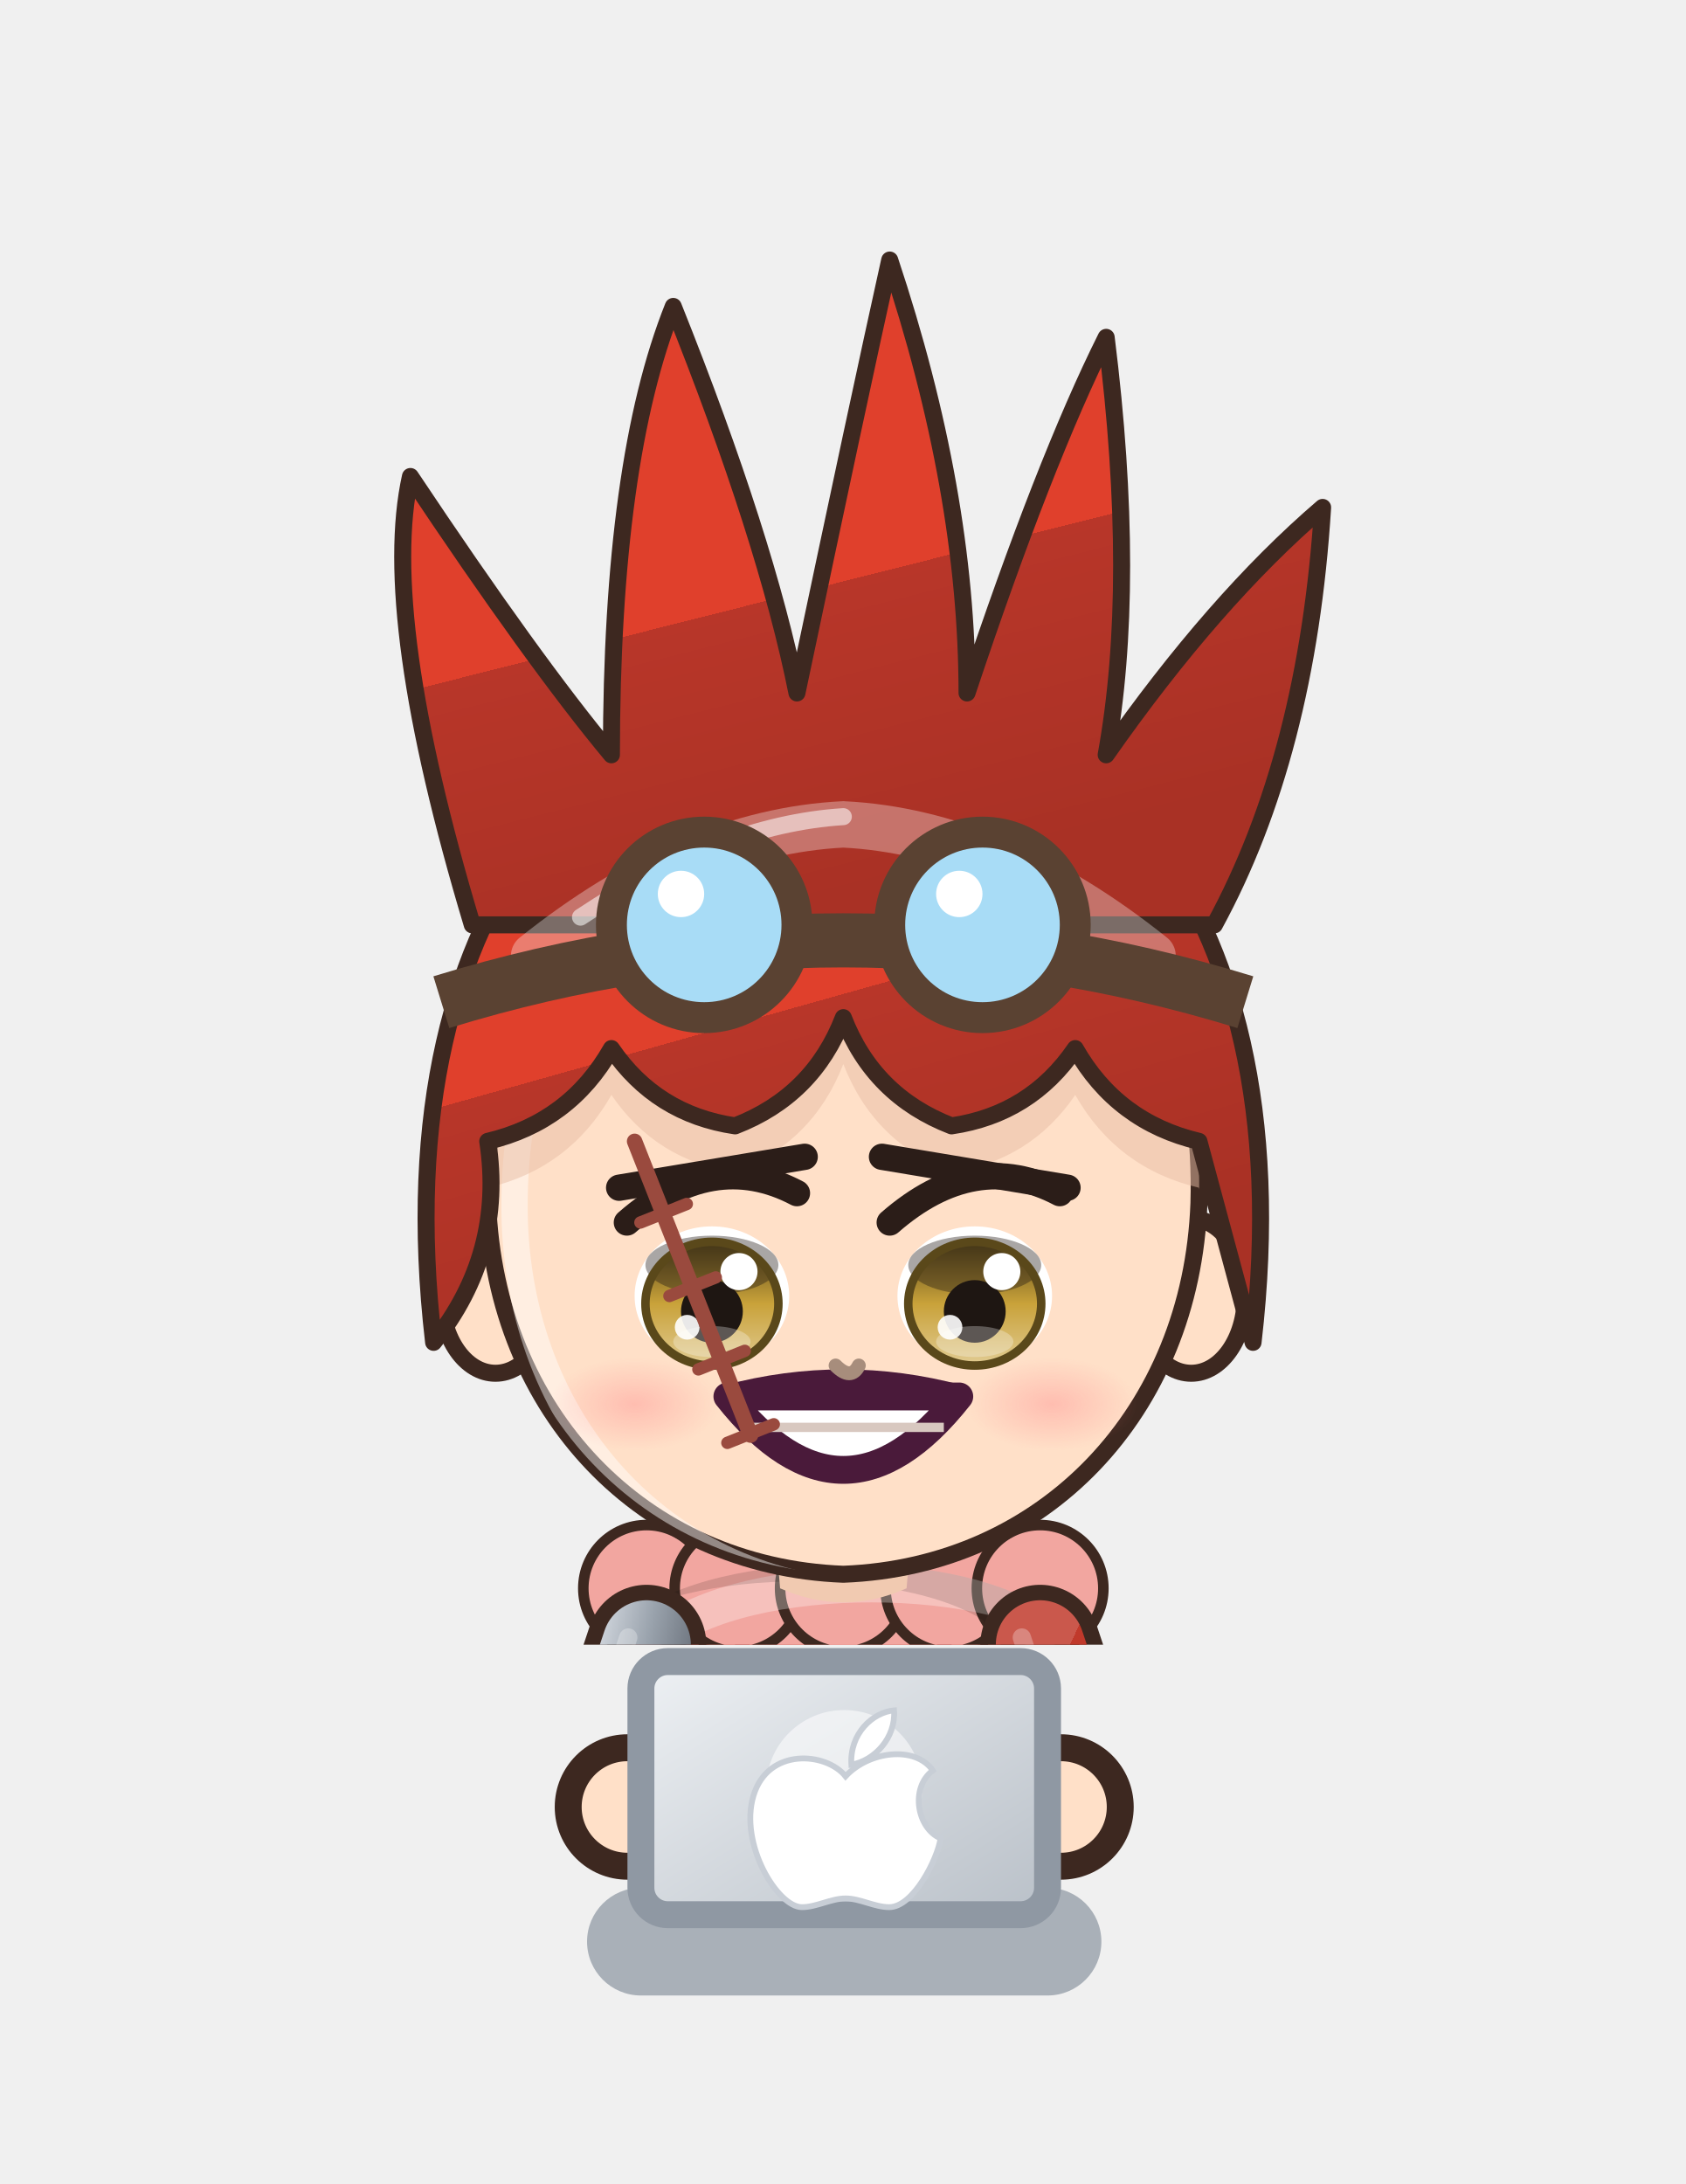
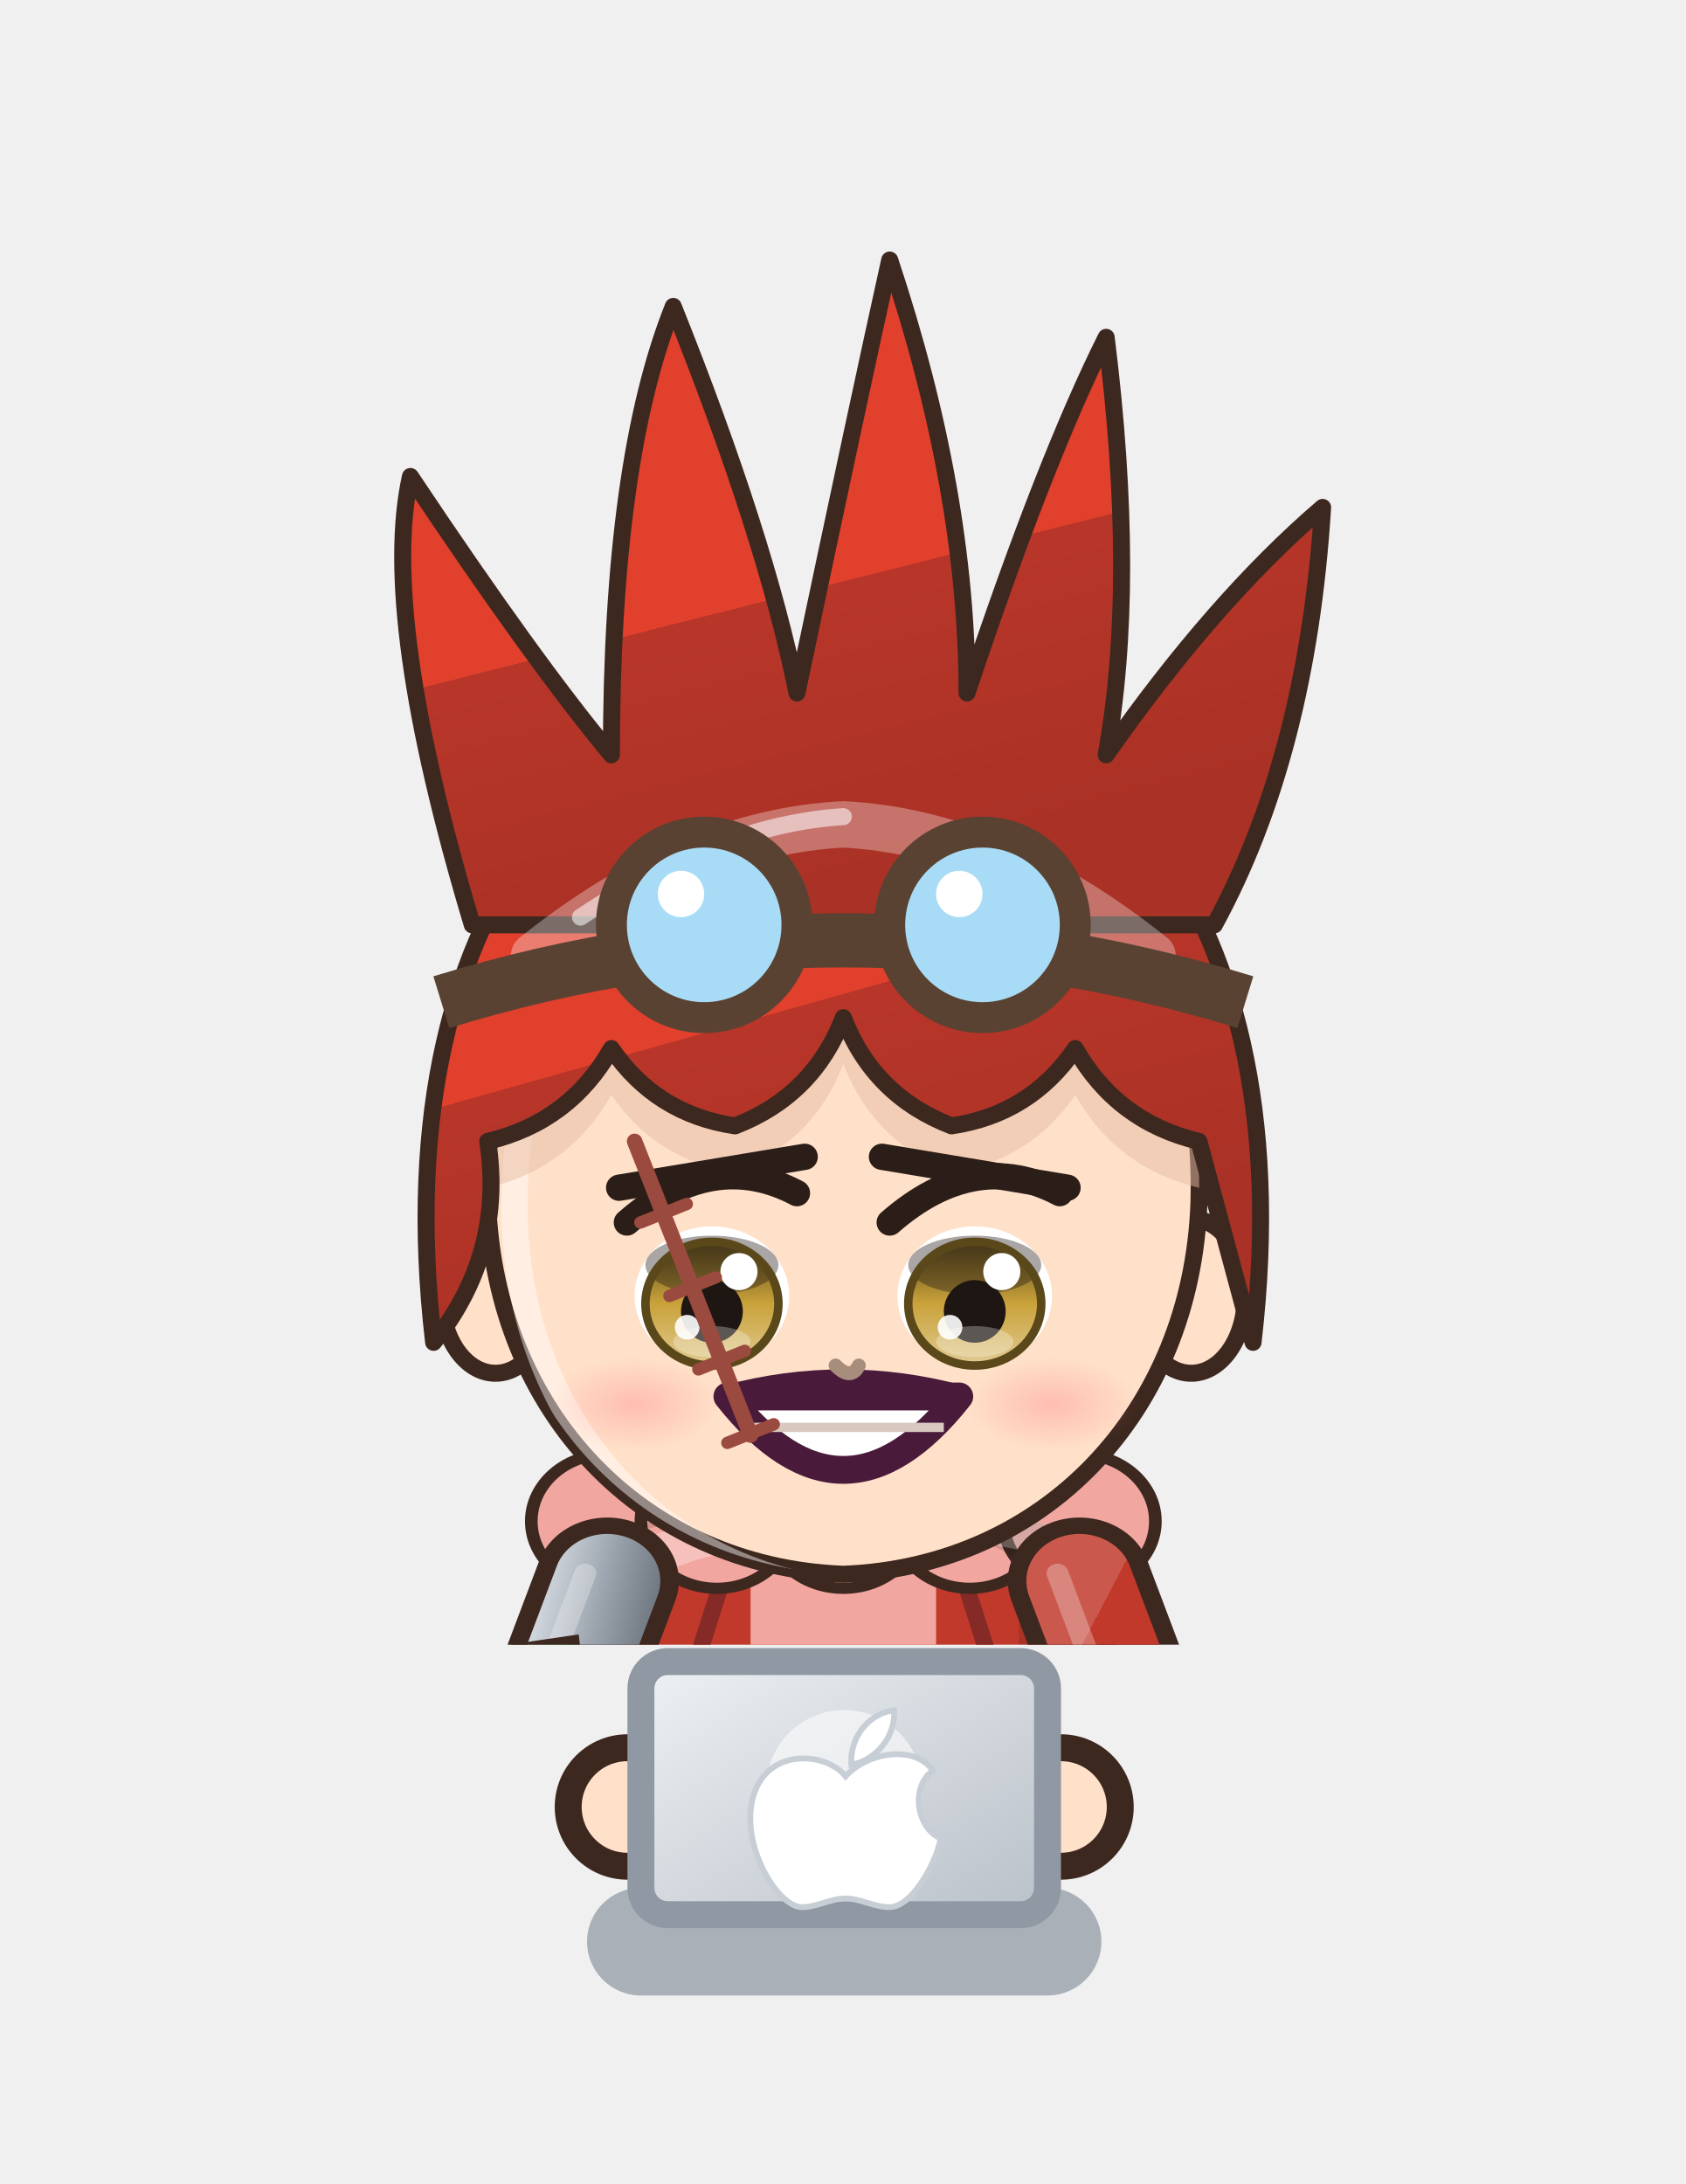
<svg xmlns="http://www.w3.org/2000/svg" viewBox="972.4 332.9 62.6 81.1" width="62.6" height="81.1">
  <svg x="972.4" y="332.9" viewBox="-120 -180 240 234.02" width="62.634" height="61.073">
    <defs>
      <linearGradient id="hair105" x1="0" y1="0" x2=".35" y2="1">
        <stop offset="0" stop-color="#e45e4d" />
        <stop offset=".16" stop-color="#e45e4d" />
        <stop offset=".16" stop-color="#e0402c" />
        <stop offset=".58" stop-color="#e0402c" />
        <stop offset=".58" stop-color="#b83629" />
        <stop offset="1" stop-color="#a93125" />
      </linearGradient>
      <radialGradient id="skin105" cx=".4" cy=".32" r=".85">
        <stop offset="0" stop-color="#ffe0c8" />
        <stop offset=".84" stop-color="#ffe0c8" />
        <stop offset=".84" stop-color="#f1cab1" />
        <stop offset="1" stop-color="#f1cab1" />
      </radialGradient>
      <linearGradient id="cloth105" x1="0" y1="0" x2=".45" y2="1">
        <stop offset="0" stop-color="#ca584c" />
        <stop offset=".16" stop-color="#ca584c" />
        <stop offset=".16" stop-color="#c0392b" />
        <stop offset=".6" stop-color="#c0392b" />
        <stop offset=".6" stop-color="#a23129" />
        <stop offset="1" stop-color="#952d25" />
      </linearGradient>
      <linearGradient id="iris105" x1="0" y1="0" x2="0" y2="1">
        <stop offset="0" stop-color="#5a481a" />
        <stop offset=".5" stop-color="#c9a23a" />
        <stop offset="1" stop-color="#e1cb92" />
      </linearGradient>
      <linearGradient id="gold105" x1="0" y1="0" x2="1" y2="1">
        <stop offset="0" stop-color="#f6d27a" />
        <stop offset=".55" stop-color="#d9a63a" />
        <stop offset="1" stop-color="#a8761e" />
      </linearGradient>
      <linearGradient id="steel105" x1="0" y1="0" x2="1" y2="1">
        <stop offset="0" stop-color="#e4e8ee" />
        <stop offset=".5" stop-color="#9aa3ad" />
        <stop offset="1" stop-color="#5a606a" />
      </linearGradient>
      <linearGradient id="beard105" x1="0" y1="0" x2="0" y2="1">
        <stop offset="0" stop-color="#e6e6ea" />
        <stop offset="1" stop-color="#b8b8c2" />
      </linearGradient>
      <radialGradient id="hawkiris105" cx=".45" cy=".4" r=".7">
        <stop offset="0" stop-color="#ffe27a" />
        <stop offset=".6" stop-color="#e8a52a" />
        <stop offset="1" stop-color="#9a5a12" />
      </radialGradient>
      <linearGradient id="straw105" x1="0" y1="0" x2=".3" y2="1">
        <stop offset="0" stop-color="#ffe7aa" />
        <stop offset=".16" stop-color="#ffe7aa" />
        <stop offset=".16" stop-color="#ffe39a" />
        <stop offset=".58" stop-color="#ffe39a" />
        <stop offset=".58" stop-color="#e9b456" />
        <stop offset="1" stop-color="#d6a54f" />
      </linearGradient>
      <radialGradient id="blush105">
        <stop offset="0" stop-color="#ff7f86" stop-opacity=".9" />
        <stop offset="1" stop-color="#ff7f86" stop-opacity="0" />
      </radialGradient>
      <clipPath id="face105">
        <path d="M -46,-4 C -47,-38 -25,-55 0,-55 C 25,-55 47,-38 46,-4 C 45,23 26,43 0,44 C -26,43 -45,23 -46,-4 Z" />
      </clipPath>
      <clipPath id="torso105">
        <path d="M -30,50 C -34,68 -28,94 -26,124 L 26,124 C 28,94 34,68 30,50 C 18,40 -18,40 -30,50 Z" />
      </clipPath>
    </defs>
    <ellipse cx="0" cy="208" rx="42" ry="7" fill="#000000" opacity=".16" />
    <g transform="translate(0,44.0) scale(1.100) translate(0,-44)" />
-     <g transform="translate(0,205) scale(1,1) translate(0,-205)">
+     <g transform="translate(0,205) scale(1.2,1.06) translate(0,-205)">
      <path d="M -23.5,118 Q -24.5,160.0 -20.5,202 L -5.5,202 Q -1.5,160.0 -2.5,118 Z" fill="#2b2a38" stroke="#3d2820" stroke-width="2.2" stroke-linejoin="round" />
      <path d="M -9,124 Q -8,160 -10,196" stroke="#000000" stroke-width="4.5" fill="none" opacity=".14" stroke-linecap="round" />
      <path d="M -18,126 Q -19,150 -18,170" stroke="#ffffff" stroke-width="2" fill="none" opacity=".22" stroke-linecap="round" />
      <ellipse cx="-13" cy="205" rx="14" ry="7" fill="#3a2a24" stroke="#3d2820" stroke-width="2.2" stroke-linejoin="round" />
      <ellipse cx="-17" cy="202.5" rx="5" ry="2" fill="#ffffff" opacity=".35" />
      <path d="M 2.5,118 Q 1.5,160.0 5.5,202 L 20.5,202 Q 24.5,160.0 23.5,118 Z" fill="#2b2a38" stroke="#3d2820" stroke-width="2.2" stroke-linejoin="round" />
      <path d="M 17,124 Q 18,160 16,196" stroke="#000000" stroke-width="4.5" fill="none" opacity=".14" stroke-linecap="round" />
      <path d="M 8,126 Q 7,150 8,170" stroke="#ffffff" stroke-width="2" fill="none" opacity=".22" stroke-linecap="round" />
      <ellipse cx="13" cy="205" rx="14" ry="7" fill="#3a2a24" stroke="#3d2820" stroke-width="2.2" stroke-linejoin="round" />
      <ellipse cx="9" cy="202.5" rx="5" ry="2" fill="#ffffff" opacity=".35" />
      <path d="M -30,50 C -34,68 -28,94 -26,124 L 26,124 C 28,94 34,68 30,50 C 18,40 -18,40 -30,50 Z" fill="url(#cloth105)" stroke="#3d2820" stroke-width="2.2" stroke-linejoin="round" />
      <path d="M -11,42 L 11,42 L 11,124 L -11,124 Z" fill="#f2a6a0" />
      <path d="M -11,42 L -20,74 L -11,124 M 11,42 L 20,74 L 11,124" stroke="#852a27" stroke-width="2" fill="none" />
      <circle cx="-28" cy="46" r="9" fill="#f2a6a0" stroke="#3d2820" stroke-width="1.5" />
      <circle cx="-15" cy="46" r="9" fill="#f2a6a0" stroke="#3d2820" stroke-width="1.5" />
      <circle cx="0" cy="46" r="9" fill="#f2a6a0" stroke="#3d2820" stroke-width="1.5" />
      <circle cx="15" cy="46" r="9" fill="#f2a6a0" stroke="#3d2820" stroke-width="1.5" />
      <circle cx="28" cy="46" r="9" fill="#f2a6a0" stroke="#3d2820" stroke-width="1.5" />
      <g clip-path="url(#torso105)">
        <path d="M -30,50 C -34,68 -28,94 -26,124 L 26,124 C 28,94 34,68 30,50 C 18,40 -18,40 -30,50 Z" transform="translate(4,3)" fill="none" stroke="#ffffff" stroke-width="5" opacity=".3" />
        <path d="M -30,50 C -34,68 -28,94 -26,124 L 26,124 C 28,94 34,68 30,50 C 18,40 -18,40 -30,50 Z" transform="translate(-6,-2)" fill="none" stroke="#000000" stroke-width="9" opacity=".13" />
      </g>
      <path d="M -27,112 L -36,176 L -10,176 L -9,118 Z M 27,112 L 36,176 L 10,176 L 9,118 Z" fill="url(#cloth105)" stroke="#3d2820" stroke-width="2.2" stroke-linejoin="round" />
      <path d="M -28,54 L -38,84 L -31,102" stroke="#3d2820" stroke-width="17" fill="none" stroke-linecap="round" stroke-linejoin="round" />
      <path d="M -28,54 L -38,84 L -31,102" stroke="url(#steel105)" stroke-width="12.6" fill="none" stroke-linecap="round" stroke-linejoin="round" />
      <path d="M -28,54 L -38,84 L -31,102" transform="translate(-2.6,-1)" stroke="#ffffff" stroke-width="2.6" fill="none" stroke-linecap="round" stroke-linejoin="round" opacity=".28" />
      <circle cx="-28.8" cy="66.0" r="1.8" fill="#5a606a" />
      <circle cx="-29.5" cy="78.0" r="1.8" fill="#5a606a" />
      <circle cx="-30.2" cy="90.0" r="1.8" fill="#5a606a" />
      <path d="M 28,54 L 38,84 L 31,102" stroke="#3d2820" stroke-width="17" fill="none" stroke-linecap="round" stroke-linejoin="round" />
      <path d="M 28,54 L 38,84 L 31,102" stroke="url(#cloth105)" stroke-width="12.6" fill="none" stroke-linecap="round" stroke-linejoin="round" />
      <path d="M 28,54 L 38,84 L 31,102" transform="translate(-2.6,-1)" stroke="#ffffff" stroke-width="2.6" fill="none" stroke-linecap="round" stroke-linejoin="round" opacity=".28" />
      <circle cx="-31" cy="102" r="8.5" fill="url(#steel105)" stroke="#3d2820" stroke-width="2.2" />
      <circle cx="31" cy="102" r="8.5" fill="url(#skin105)" stroke="#3d2820" stroke-width="2.2" />
      <path d="M -44,64 L -32,62 L -31,72 L -43,74 Z" fill="#5cb87a" stroke="#3d2820" stroke-width="1.4" />
      <path d="M -10,34 L 10,34 L 9,46 Q 0,50 -9,46 Z" fill="#f1cab1" />
    </g>
    <g transform="translate(0,44.0) scale(1.100) translate(0,-44)">
      <ellipse cx="-45" cy="8" rx="7" ry="10" fill="url(#skin105)" stroke="#3d2820" stroke-width="2.2" stroke-linejoin="round" />
      <ellipse cx="45" cy="8" rx="7" ry="10" fill="url(#skin105)" stroke="#3d2820" stroke-width="2.2" stroke-linejoin="round" />
      <path d="M -46,-4 C -47,-38 -25,-55 0,-55 C 25,-55 47,-38 46,-4 C 45,23 26,43 0,44 C -26,43 -45,23 -46,-4 Z" fill="url(#skin105)" stroke="#3d2820" stroke-width="2.2" stroke-linejoin="round" />
      <g clip-path="url(#face105)">
        <path d="M -46,-4 C -47,-38 -25,-55 0,-55 C 25,-55 47,-38 46,-4 C 45,23 26,43 0,44 C -26,43 -45,23 -46,-4 Z" transform="translate(3.5,2.5)" fill="none" stroke="#ffffff" stroke-width="3.4" opacity=".45" />
      </g>
      <g clip-path="url(#face105)">
        <path d="M -53,14 C -60,-46 -28,-72 0,-72 C 28,-72 60,-46 53,14 L 46,-12 Q 35.4,-14.5 30,-24 Q 24.2,-15.5 14,-14 Q 3.9,-17.9 0,-28 Q -3.9,-17.9 -14,-14 Q -24.2,-15.5 -30,-24 Q -35.4,-14.5 -46,-12 Q -43.8,2.5 -53,14 Z" transform="translate(0,6)" fill="#e7bca4" opacity=".5" />
      </g>
      <ellipse cx="-17" cy="8" rx="10" ry="9" fill="#ffffff" />
      <ellipse cx="-17" cy="9" rx="8.6" ry="8" fill="url(#iris105)" />
      <ellipse cx="-17" cy="4.0" rx="8.6" ry="3.8" fill="#1e1612" opacity=".38" />
      <ellipse cx="-17" cy="9" rx="8.6" ry="8" fill="none" stroke="#5a481a" stroke-width="1.1" />
      <ellipse cx="-17" cy="10" rx="4" ry="4.05" fill="#1e1612" />
      <ellipse cx="-17" cy="13.9" rx="5" ry="2.0" fill="#ffffff" opacity=".28" />
      <circle cx="-13.5" cy="4.85" r="2.4" fill="#ffffff" />
      <circle cx="-20.2" cy="12.05" r="1.6" fill="#ffffff" opacity=".9" />
      <path d="M -28,-1.5 Q -17,-11.1 -6,-5.3" stroke="#2b1d18" stroke-width="3.4" fill="none" stroke-linecap="round" />
      <path d="M -29,-6 L -5,-10" stroke="#2b1d18" stroke-width="3.4" stroke-linecap="round" />
      <ellipse cx="17" cy="8" rx="10" ry="9" fill="#ffffff" />
      <ellipse cx="17" cy="9" rx="8.6" ry="8" fill="url(#iris105)" />
      <ellipse cx="17" cy="4.0" rx="8.6" ry="3.8" fill="#1e1612" opacity=".38" />
      <ellipse cx="17" cy="9" rx="8.6" ry="8" fill="none" stroke="#5a481a" stroke-width="1.1" />
      <ellipse cx="17" cy="10" rx="4" ry="4.05" fill="#1e1612" />
      <ellipse cx="17" cy="13.9" rx="5" ry="2.0" fill="#ffffff" opacity=".28" />
      <circle cx="20.5" cy="4.85" r="2.4" fill="#ffffff" />
      <circle cx="13.8" cy="12.05" r="1.6" fill="#ffffff" opacity=".9" />
      <path d="M 6,-1.5 Q 17,-11.1 28,-5.3" stroke="#2b1d18" stroke-width="3.4" fill="none" stroke-linecap="round" />
      <path d="M 5,-10 L 29,-6" stroke="#2b1d18" stroke-width="3.4" stroke-linecap="round" />
      <path d="M -15,21 Q 0,40 15,21 Z" fill="#ffffff" stroke="#4a1a3a" stroke-width="3.6" stroke-linejoin="round" />
      <path d="M -13,25 L 13,25" stroke="#d8c8c0" stroke-width="1.2" />
      <path d="M -15,21 Q 0,17 15,21" stroke="#4a1a3a" stroke-width="3" fill="none" stroke-linecap="round" />
      <ellipse cx="-27" cy="22" rx="11" ry="6" fill="url(#blush105)" opacity="0.40" />
      <ellipse cx="27" cy="22" rx="11" ry="6" fill="url(#blush105)" opacity="0.40" />
      <path d="M -1,17 Q 1,19 2,17" stroke="#a78d7c" stroke-width="1.8" fill="none" stroke-linecap="round" />
      <path d="M -27,-12 L -12,26" stroke="#9a4a3e" stroke-width="2" stroke-linecap="round" />
      <path d="M -26.25,-1.5 l 6,-2.4" stroke="#9a4a3e" stroke-width="1.6" stroke-linecap="round" />
      <path d="M -22.5,8.0 l 6,-2.4" stroke="#9a4a3e" stroke-width="1.6" stroke-linecap="round" />
      <path d="M -18.75,17.5 l 6,-2.4" stroke="#9a4a3e" stroke-width="1.6" stroke-linecap="round" />
      <path d="M -15.0,27.0 l 6,-2.4" stroke="#9a4a3e" stroke-width="1.6" stroke-linecap="round" />
      <path d="M -53,14 C -60,-46 -28,-72 0,-72 C 28,-72 60,-46 53,14 L 46,-12 Q 35.4,-14.5 30,-24 Q 24.2,-15.5 14,-14 Q 3.9,-17.9 0,-28 Q -3.9,-17.9 -14,-14 Q -24.2,-15.5 -30,-24 Q -35.4,-14.5 -46,-12 Q -43.8,2.5 -53,14 Z" fill="url(#hair105)" stroke="#3d2820" stroke-width="2.2" stroke-linejoin="round" />
      <path d="M -48,-40 Q -60,-80 -56,-98 Q -40,-74 -30,-62 Q -30,-100 -22,-120 Q -10,-90 -6,-70 Q 2,-108 6,-126 Q 16,-96 16,-70 Q 26,-100 34,-116 Q 38,-84 34,-62 Q 48,-82 62,-94 Q 60,-62 48,-40 Z" fill="url(#hair105)" stroke="#3d2820" stroke-width="2.2" stroke-linejoin="round" />
      <defs>
        <clipPath id="hf105">
          <path d="M -53,14 C -60,-46 -28,-72 0,-72 C 28,-72 60,-46 53,14 L 46,-12 Q 35.4,-14.5 30,-24 Q 24.2,-15.5 14,-14 Q 3.9,-17.9 0,-28 Q -3.9,-17.9 -14,-14 Q -24.2,-15.5 -30,-24 Q -35.4,-14.5 -46,-12 Q -43.8,2.5 -53,14 Z" />
        </clipPath>
      </defs>
      <g clip-path="url(#hf105)">
        <path d="M -40,-36 Q -20,-52 0,-53 Q 20,-52 40,-36" stroke="#ffffff" stroke-width="6" fill="none" stroke-linecap="round" opacity=".32" />
        <path d="M -34,-41 Q -16,-53 0,-54" stroke="#ffffff" stroke-width="2.2" fill="none" stroke-linecap="round" opacity=".55" />
      </g>
      <path d="M -52,-30 Q 0,-46 52,-30" stroke="#5a4232" stroke-width="7" fill="none" />
      <circle cx="-18" cy="-40" r="12" fill="#a8dcf6" stroke="#5a4232" stroke-width="4" />
      <circle cx="-21" cy="-44" r="3" fill="#ffffff" />
      <circle cx="18" cy="-40" r="12" fill="#a8dcf6" stroke="#5a4232" stroke-width="4" />
      <circle cx="15" cy="-44" r="3" fill="#ffffff" />
    </g>
-     <g transform="translate(0,205) scale(1,1) translate(0,-205)" />
+     <g transform="translate(0,205) scale(1.2,1.06) translate(0,-205)" />
  </svg>
  <circle cx="995.7" cy="400.0" r="2.2" fill="#ffe0c8" stroke="#3d2820" stroke-width="1.0" />
  <circle cx="1011.8" cy="400.0" r="2.2" fill="#ffe0c8" stroke="#3d2820" stroke-width="1.0" />
  <defs>
    <linearGradient id="lp106" x1="0" y1="0" x2="1" y2="1">
      <stop offset="0" stop-color="#eef1f4" />
      <stop offset="1" stop-color="#b9c0c8" />
    </linearGradient>
  </defs>
  <rect x="994.2" y="403.0" width="19.1" height="4" rx="2" fill="#a9b0b8" />
  <rect x="996.2" y="394.6" width="15.1" height="9.4" rx="1.0" fill="url(#lp106)" stroke="#8f98a3" stroke-width="1" />
  <ellipse cx="1003.75" cy="399.3" rx="2.9" ry="2.9" fill="#ffffff" opacity=".55" />
  <path d="M 0,-4 C -2,-6.5 -8,-7 -9.5,-2 C -11,3 -7,9.5 -4.5,9.5 C -3,9.5 -1.5,8.6 0,8.6 C 1.5,8.6 3,9.5 4.5,9.5 C 7,9.5 9.5,4.5 9.8,2.4 C 7.4,1.4 6.6,-2.8 9,-4.6 C 7.2,-7.2 2.4,-6.6 0,-4 Z M 0.6,-5.2 C 0.4,-8.4 2.8,-10.6 5,-10.8 C 5.2,-8 3,-5.6 0.6,-5.2 Z" transform="translate(1003.8,400.3) scale(0.36)" fill="#ffffff" stroke="#c8ced6" stroke-width=".6" />
</svg>
